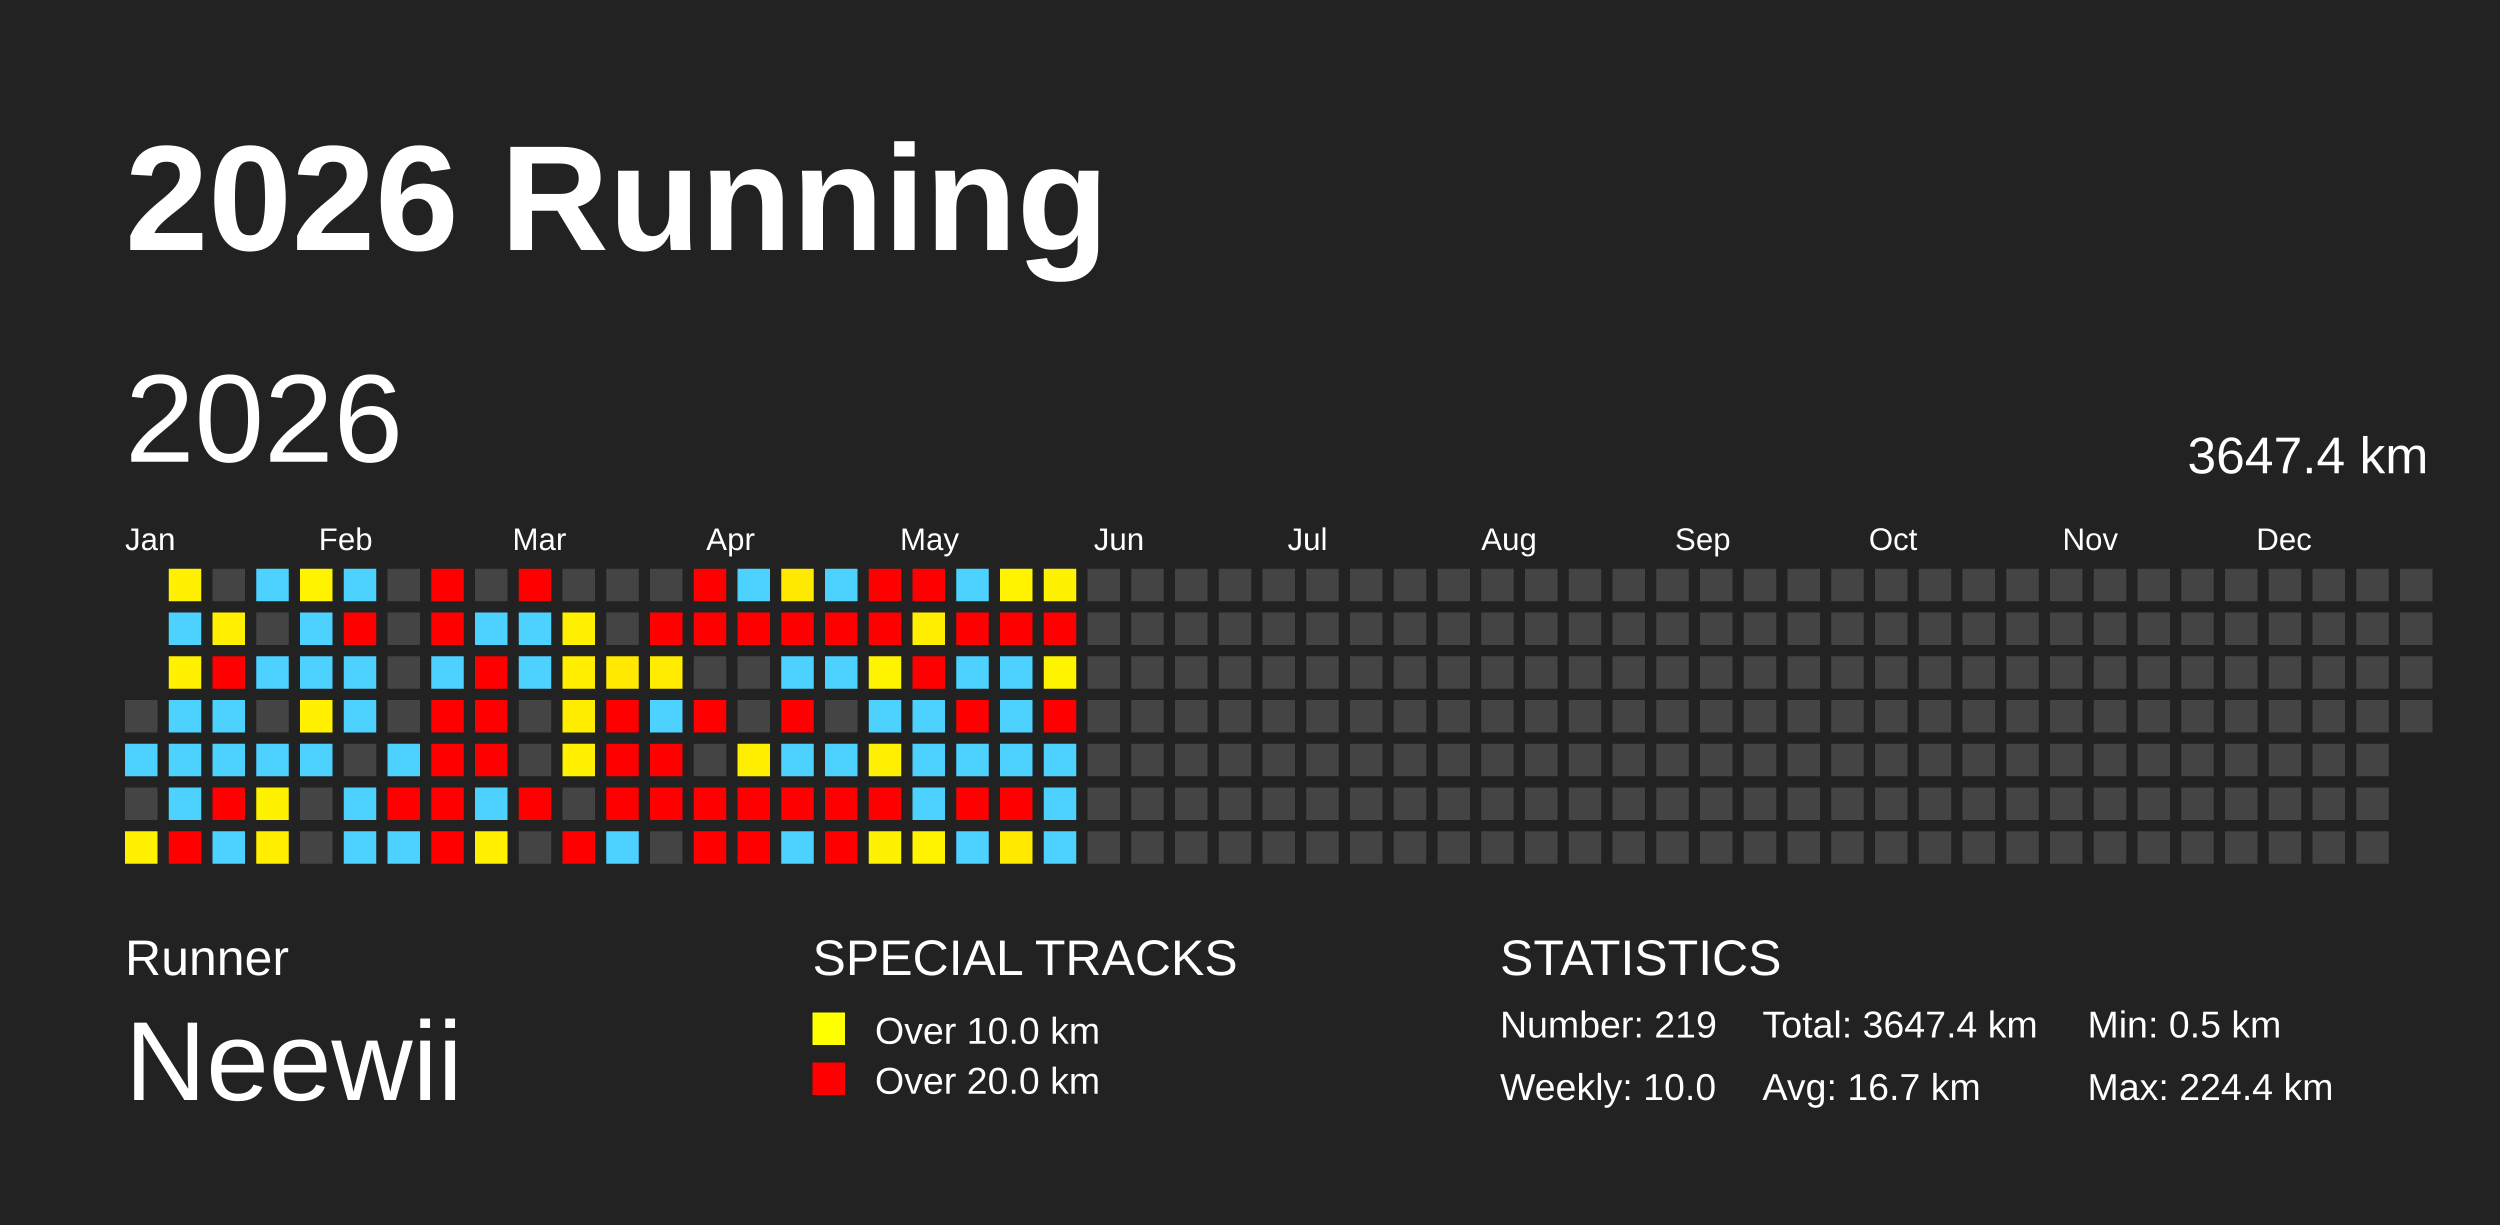
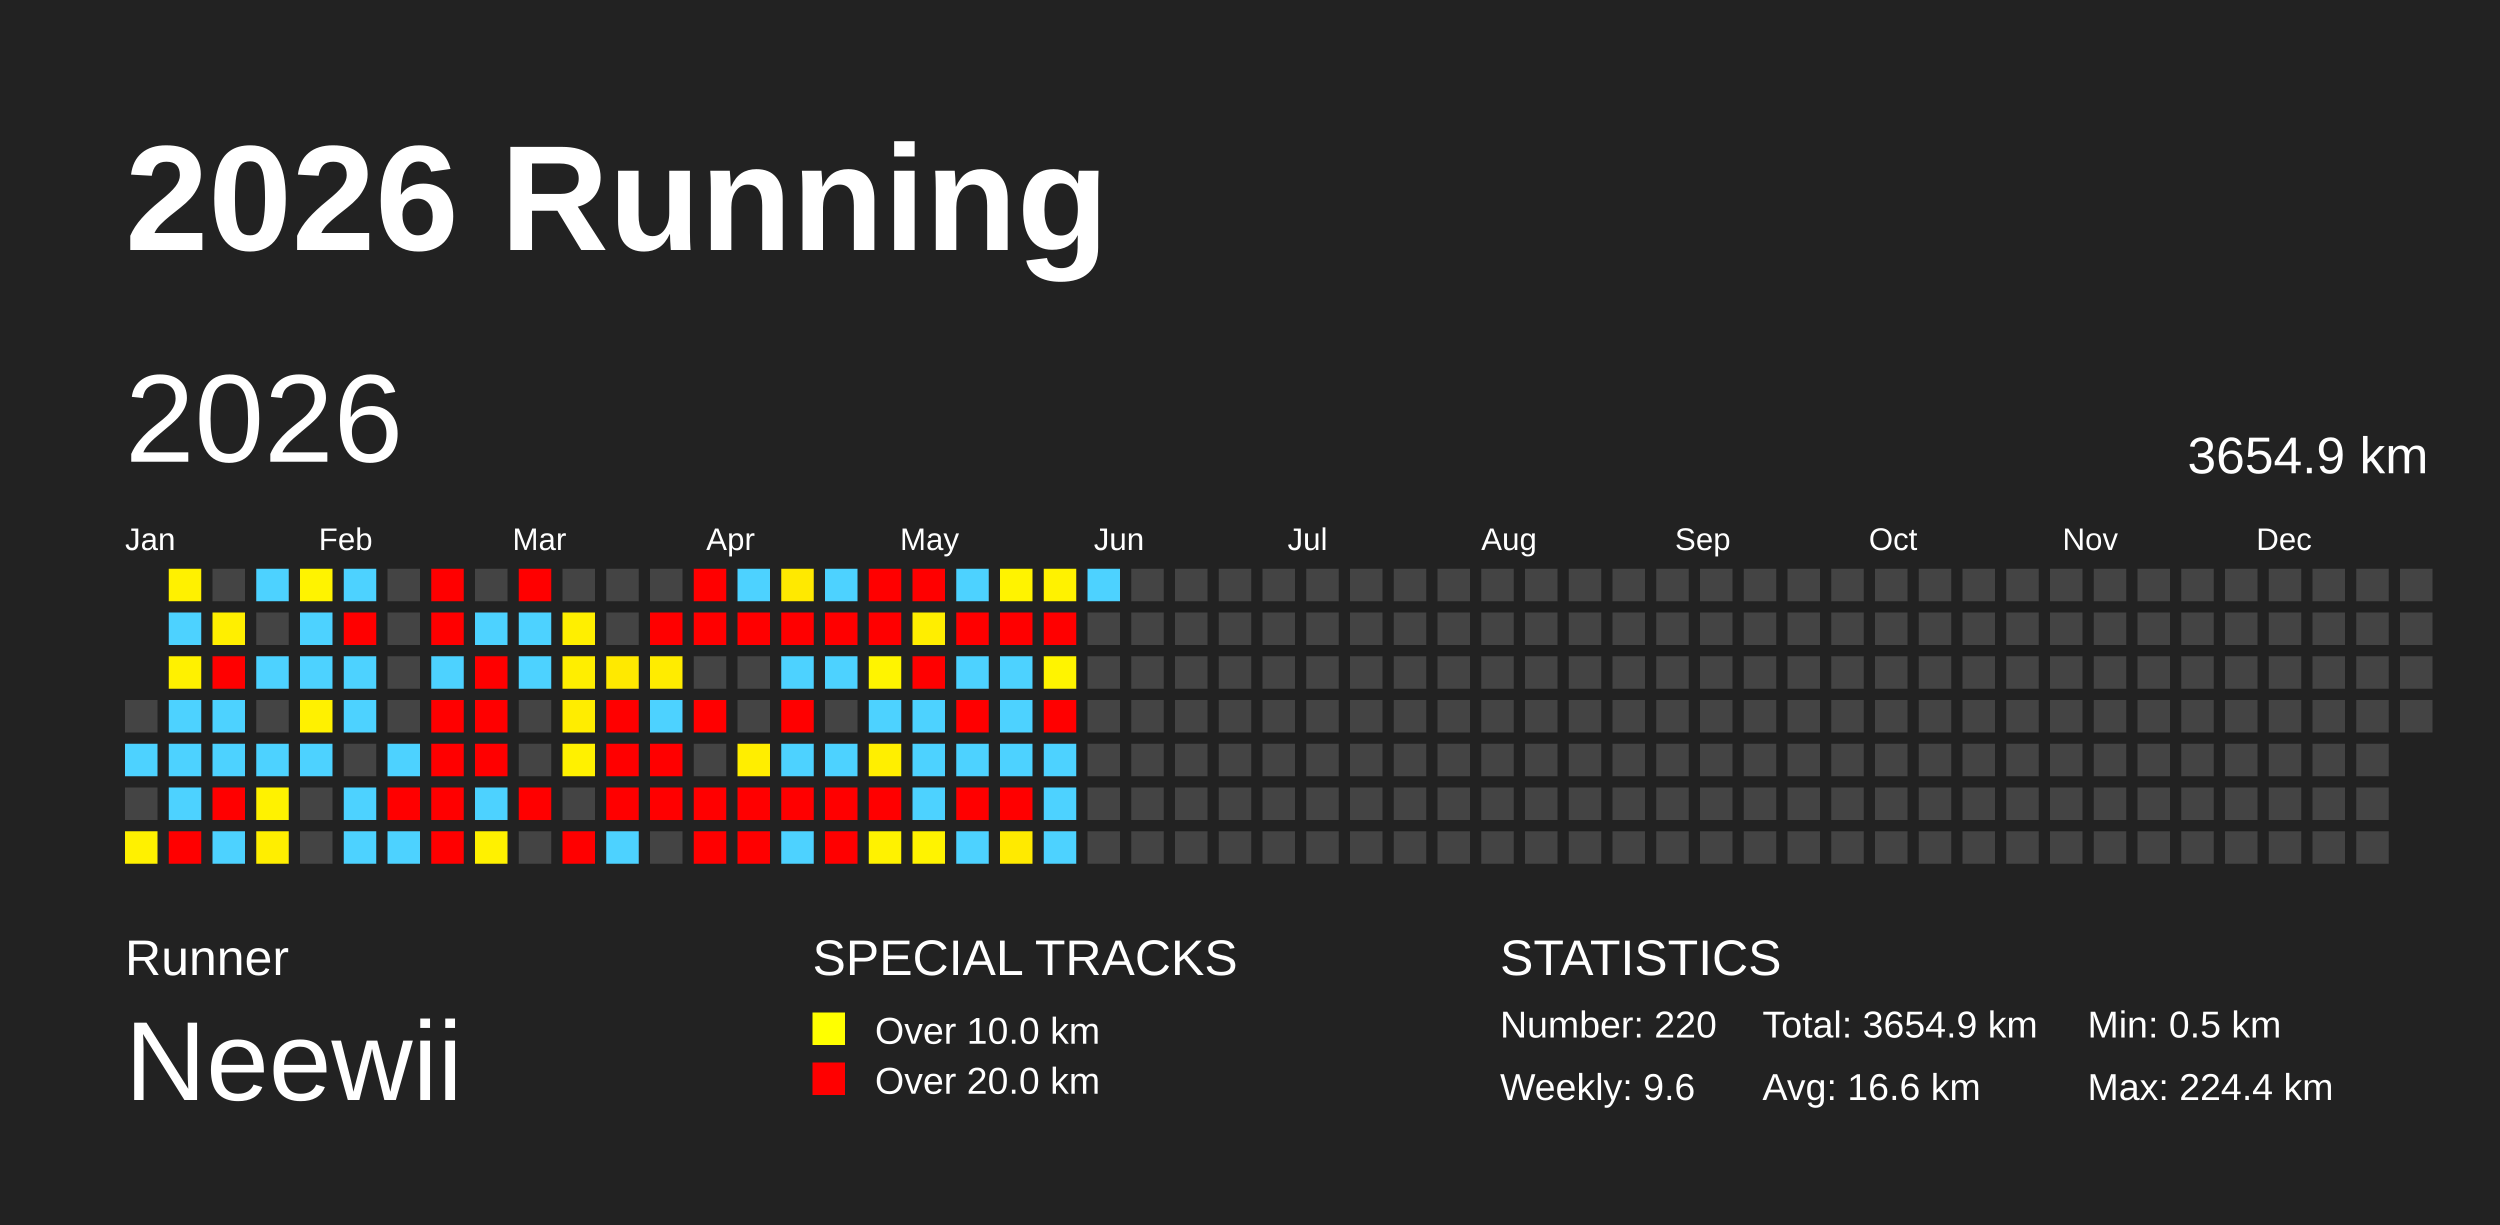
<svg xmlns="http://www.w3.org/2000/svg" baseProfile="full" height="98mm" version="1.1" viewBox="0,0,200,98" width="200mm">
  <defs />
  <rect fill="#222222" height="98" width="200" x="0" y="0" />
  <text fill="#FFFFFF" style="font-size:12px; font-family:Arial; font-weight:bold;" x="10" y="20">2026 Running</text>
  <text fill="#FFFFFF" style="font-size:4px; font-family:Arial" x="10" y="78">Runner</text>
  <text fill="#FFFFFF" style="font-size:9px; font-family:Arial" x="10" y="88">Neewii</text>
  <text fill="#FFFFFF" style="font-size:4px; font-family:Arial" x="65" y="78">SPECIAL TRACKS</text>
  <rect fill="yellow" height="2.6" width="2.6" x="65" y="81" />
  <text fill="#FFFFFF" style="font-size:3px; font-family:Arial" x="70" y="83.5">Over 10.0 km</text>
  <rect fill="red" height="2.6" width="2.6" x="65" y="85" />
  <text fill="#FFFFFF" style="font-size:3px; font-family:Arial" x="70" y="87.5">Over 20.0 km</text>
  <text fill="#FFFFFF" style="font-size:4px; font-family:Arial" x="120" y="78">STATISTICS</text>
-   <text fill="#FFFFFF" style="font-size:3px; font-family:Arial" x="120" y="83">Number: 219</text>
-   <text fill="#FFFFFF" style="font-size:3px; font-family:Arial" x="120" y="88">Weekly: 10.0</text>
-   <text fill="#FFFFFF" style="font-size:3px; font-family:Arial" x="141" y="83">Total: 3647.4 km</text>
-   <text fill="#FFFFFF" style="font-size:3px; font-family:Arial" x="141" y="88">Avg: 16.7 km</text>
+   <text fill="#FFFFFF" style="font-size:3px; font-family:Arial" x="120" y="83">Number: 220</text>
+   <text fill="#FFFFFF" style="font-size:3px; font-family:Arial" x="120" y="88">Weekly: 9.6</text>
+   <text fill="#FFFFFF" style="font-size:3px; font-family:Arial" x="141" y="83">Total: 3654.9 km</text>
+   <text fill="#FFFFFF" style="font-size:3px; font-family:Arial" x="141" y="88">Avg: 16.6 km</text>
  <text fill="#FFFFFF" style="font-size:3px; font-family:Arial" x="167" y="83">Min: 0.5 km</text>
  <text fill="#FFFFFF" style="font-size:3px; font-family:Arial" x="167" y="88">Max: 224.4 km</text>
  <text dominant-baseline="hanging" fill="#FFFFFF" style="font-size:10.0px; font-family:Arial;" x="10" y="30">2026</text>
-   <text dominant-baseline="hanging" fill="#FFFFFF" style="font-size:4.125px; font-family:Arial;" x="175" y="35">3647.4 km</text>
+   <text dominant-baseline="hanging" fill="#FFFFFF" style="font-size:4.125px; font-family:Arial;" x="175" y="35">3654.9 km</text>
  <text fill="#FFFFFF" style="font-size:2.5px; font-family:Arial" x="10.0" y="44">Jan</text>
  <text fill="#FFFFFF" style="font-size:2.5px; font-family:Arial" x="25.5" y="44">Feb</text>
  <text fill="#FFFFFF" style="font-size:2.5px; font-family:Arial" x="41.0" y="44">Mar</text>
  <text fill="#FFFFFF" style="font-size:2.5px; font-family:Arial" x="56.5" y="44">Apr</text>
  <text fill="#FFFFFF" style="font-size:2.5px; font-family:Arial" x="72.0" y="44">May</text>
  <text fill="#FFFFFF" style="font-size:2.5px; font-family:Arial" x="87.5" y="44">Jun</text>
  <text fill="#FFFFFF" style="font-size:2.5px; font-family:Arial" x="103.0" y="44">Jul</text>
  <text fill="#FFFFFF" style="font-size:2.5px; font-family:Arial" x="118.5" y="44">Aug</text>
  <text fill="#FFFFFF" style="font-size:2.5px; font-family:Arial" x="134.0" y="44">Sep</text>
  <text fill="#FFFFFF" style="font-size:2.5px; font-family:Arial" x="149.5" y="44">Oct</text>
  <text fill="#FFFFFF" style="font-size:2.5px; font-family:Arial" x="165.0" y="44">Nov</text>
  <text fill="#FFFFFF" style="font-size:2.5px; font-family:Arial" x="180.5" y="44">Dec</text>
  <rect fill="#444444" height="2.6" width="2.6" x="10.0" y="56.0" />
  <rect fill="#4dd2ff" height="2.6" width="2.6" x="10.0" y="59.5" />
  <rect fill="#444444" height="2.6" width="2.6" x="10.0" y="63.0" />
  <rect fill="#fff100" height="2.6" width="2.6" x="10.0" y="66.5" />
  <rect fill="#fff100" height="2.6" width="2.6" x="13.5" y="45.5" />
  <rect fill="#4dd2ff" height="2.6" width="2.6" x="13.5" y="49.0" />
  <rect fill="#fff100" height="2.6" width="2.6" x="13.5" y="52.5" />
  <rect fill="#4dd2ff" height="2.6" width="2.6" x="13.5" y="56.0" />
  <rect fill="#4dd2ff" height="2.6" width="2.6" x="13.5" y="59.5" />
  <rect fill="#4dd2ff" height="2.6" width="2.6" x="13.5" y="63.0" />
  <rect fill="red" height="2.6" width="2.6" x="13.5" y="66.5" />
  <rect fill="#444444" height="2.6" width="2.6" x="17.0" y="45.5" />
  <rect fill="#ffef00" height="2.6" width="2.6" x="17.0" y="49.0" />
  <rect fill="red" height="2.6" width="2.6" x="17.0" y="52.5" />
  <rect fill="#4dd2ff" height="2.6" width="2.6" x="17.0" y="56.0" />
  <rect fill="#4dd2ff" height="2.6" width="2.6" x="17.0" y="59.5" />
  <rect fill="red" height="2.6" width="2.6" x="17.0" y="63.0" />
  <rect fill="#4dd2ff" height="2.6" width="2.6" x="17.0" y="66.5" />
  <rect fill="#4dd2ff" height="2.6" width="2.6" x="20.5" y="45.5" />
  <rect fill="#444444" height="2.6" width="2.6" x="20.5" y="49.0" />
  <rect fill="#4dd2ff" height="2.6" width="2.6" x="20.5" y="52.5" />
  <rect fill="#444444" height="2.6" width="2.6" x="20.5" y="56.0" />
  <rect fill="#4dd2ff" height="2.6" width="2.6" x="20.5" y="59.5" />
  <rect fill="#fff200" height="2.6" width="2.6" x="20.5" y="63.0" />
  <rect fill="#ffee00" height="2.6" width="2.6" x="20.5" y="66.5" />
  <rect fill="#fff300" height="2.6" width="2.6" x="24.0" y="45.5" />
  <rect fill="#4dd2ff" height="2.6" width="2.6" x="24.0" y="49.0" />
  <rect fill="#4dd2ff" height="2.6" width="2.6" x="24.0" y="52.5" />
  <rect fill="#fff100" height="2.6" width="2.6" x="24.0" y="56.0" />
  <rect fill="#4dd2ff" height="2.6" width="2.6" x="24.0" y="59.5" />
  <rect fill="#444444" height="2.6" width="2.6" x="24.0" y="63.0" />
  <rect fill="#444444" height="2.6" width="2.6" x="24.0" y="66.5" />
  <rect fill="#4dd2ff" height="2.6" width="2.6" x="27.5" y="45.5" />
  <rect fill="red" height="2.6" width="2.6" x="27.5" y="49.0" />
  <rect fill="#4dd2ff" height="2.6" width="2.6" x="27.5" y="52.5" />
  <rect fill="#4dd2ff" height="2.6" width="2.6" x="27.5" y="56.0" />
  <rect fill="#444444" height="2.6" width="2.6" x="27.5" y="59.5" />
  <rect fill="#4dd2ff" height="2.6" width="2.6" x="27.5" y="63.0" />
  <rect fill="#4dd2ff" height="2.6" width="2.6" x="27.5" y="66.5" />
  <rect fill="#444444" height="2.6" width="2.6" x="31.0" y="45.5" />
  <rect fill="#444444" height="2.6" width="2.6" x="31.0" y="49.0" />
  <rect fill="#444444" height="2.6" width="2.6" x="31.0" y="52.5" />
  <rect fill="#444444" height="2.6" width="2.6" x="31.0" y="56.0" />
  <rect fill="#4dd2ff" height="2.6" width="2.6" x="31.0" y="59.5" />
  <rect fill="red" height="2.6" width="2.6" x="31.0" y="63.0" />
  <rect fill="#4dd2ff" height="2.6" width="2.6" x="31.0" y="66.5" />
  <rect fill="red" height="2.6" width="2.6" x="34.5" y="45.5" />
  <rect fill="red" height="2.6" width="2.6" x="34.5" y="49.0" />
  <rect fill="#4dd2ff" height="2.6" width="2.6" x="34.5" y="52.5" />
  <rect fill="red" height="2.6" width="2.6" x="34.5" y="56.0" />
  <rect fill="red" height="2.6" width="2.6" x="34.5" y="59.5" />
  <rect fill="red" height="2.6" width="2.6" x="34.5" y="63.0" />
  <rect fill="red" height="2.6" width="2.6" x="34.5" y="66.5" />
  <rect fill="#444444" height="2.6" width="2.6" x="38.0" y="45.5" />
  <rect fill="#4dd2ff" height="2.6" width="2.6" x="38.0" y="49.0" />
  <rect fill="red" height="2.6" width="2.6" x="38.0" y="52.5" />
  <rect fill="red" height="2.6" width="2.6" x="38.0" y="56.0" />
  <rect fill="red" height="2.6" width="2.6" x="38.0" y="59.5" />
  <rect fill="#4dd2ff" height="2.6" width="2.6" x="38.0" y="63.0" />
  <rect fill="#fff100" height="2.6" width="2.6" x="38.0" y="66.5" />
  <rect fill="red" height="2.6" width="2.6" x="41.5" y="45.5" />
  <rect fill="#4dd2ff" height="2.6" width="2.6" x="41.5" y="49.0" />
  <rect fill="#4dd2ff" height="2.6" width="2.6" x="41.5" y="52.5" />
  <rect fill="#444444" height="2.6" width="2.6" x="41.5" y="56.0" />
  <rect fill="#444444" height="2.6" width="2.6" x="41.5" y="59.5" />
  <rect fill="red" height="2.6" width="2.6" x="41.5" y="63.0" />
  <rect fill="#444444" height="2.6" width="2.6" x="41.5" y="66.5" />
  <rect fill="#444444" height="2.6" width="2.6" x="45.0" y="45.5" />
  <rect fill="#ffef00" height="2.6" width="2.6" x="45.0" y="49.0" />
  <rect fill="#ffee00" height="2.6" width="2.6" x="45.0" y="52.5" />
  <rect fill="#ffed00" height="2.6" width="2.6" x="45.0" y="56.0" />
  <rect fill="#fff100" height="2.6" width="2.6" x="45.0" y="59.5" />
  <rect fill="#444444" height="2.6" width="2.6" x="45.0" y="63.0" />
  <rect fill="red" height="2.6" width="2.6" x="45.0" y="66.5" />
  <rect fill="#444444" height="2.6" width="2.6" x="48.5" y="45.5" />
  <rect fill="#444444" height="2.6" width="2.6" x="48.5" y="49.0" />
  <rect fill="#ffe900" height="2.6" width="2.6" x="48.5" y="52.5" />
  <rect fill="red" height="2.6" width="2.6" x="48.5" y="56.0" />
  <rect fill="red" height="2.6" width="2.6" x="48.5" y="59.5" />
  <rect fill="red" height="2.6" width="2.6" x="48.5" y="63.0" />
  <rect fill="#4dd2ff" height="2.6" width="2.6" x="48.5" y="66.5" />
  <rect fill="#444444" height="2.6" width="2.6" x="52.0" y="45.5" />
  <rect fill="red" height="2.6" width="2.6" x="52.0" y="49.0" />
  <rect fill="#ffec00" height="2.6" width="2.6" x="52.0" y="52.5" />
  <rect fill="#4dd2ff" height="2.6" width="2.6" x="52.0" y="56.0" />
  <rect fill="red" height="2.6" width="2.6" x="52.0" y="59.5" />
  <rect fill="red" height="2.6" width="2.6" x="52.0" y="63.0" />
  <rect fill="#444444" height="2.6" width="2.6" x="52.0" y="66.5" />
  <rect fill="red" height="2.6" width="2.6" x="55.5" y="45.5" />
  <rect fill="red" height="2.6" width="2.6" x="55.5" y="49.0" />
  <rect fill="#444444" height="2.6" width="2.6" x="55.5" y="52.5" />
  <rect fill="red" height="2.6" width="2.6" x="55.5" y="56.0" />
  <rect fill="#444444" height="2.6" width="2.6" x="55.5" y="59.5" />
  <rect fill="red" height="2.6" width="2.6" x="55.5" y="63.0" />
  <rect fill="red" height="2.6" width="2.6" x="55.5" y="66.5" />
  <rect fill="#4dd2ff" height="2.6" width="2.6" x="59.0" y="45.5" />
  <rect fill="red" height="2.6" width="2.6" x="59.0" y="49.0" />
  <rect fill="#444444" height="2.6" width="2.6" x="59.0" y="52.5" />
  <rect fill="#444444" height="2.6" width="2.6" x="59.0" y="56.0" />
  <rect fill="#ffee00" height="2.6" width="2.6" x="59.0" y="59.5" />
  <rect fill="red" height="2.6" width="2.6" x="59.0" y="63.0" />
  <rect fill="red" height="2.6" width="2.6" x="59.0" y="66.5" />
  <rect fill="#ffe900" height="2.6" width="2.6" x="62.5" y="45.5" />
  <rect fill="red" height="2.6" width="2.6" x="62.5" y="49.0" />
  <rect fill="#4dd2ff" height="2.6" width="2.6" x="62.5" y="52.5" />
  <rect fill="red" height="2.6" width="2.6" x="62.5" y="56.0" />
  <rect fill="#4dd2ff" height="2.6" width="2.6" x="62.5" y="59.5" />
  <rect fill="red" height="2.6" width="2.6" x="62.5" y="63.0" />
  <rect fill="#4dd2ff" height="2.6" width="2.6" x="62.5" y="66.5" />
  <rect fill="#4dd2ff" height="2.6" width="2.6" x="66.0" y="45.5" />
  <rect fill="red" height="2.6" width="2.6" x="66.0" y="49.0" />
  <rect fill="#4dd2ff" height="2.6" width="2.6" x="66.0" y="52.5" />
  <rect fill="#444444" height="2.6" width="2.6" x="66.0" y="56.0" />
  <rect fill="#4dd2ff" height="2.6" width="2.6" x="66.0" y="59.5" />
  <rect fill="red" height="2.6" width="2.6" x="66.0" y="63.0" />
  <rect fill="red" height="2.6" width="2.6" x="66.0" y="66.5" />
  <rect fill="red" height="2.6" width="2.6" x="69.5" y="45.5" />
  <rect fill="red" height="2.6" width="2.6" x="69.5" y="49.0" />
  <rect fill="#fff400" height="2.6" width="2.6" x="69.5" y="52.5" />
  <rect fill="#4dd2ff" height="2.6" width="2.6" x="69.5" y="56.0" />
  <rect fill="#ffef00" height="2.6" width="2.6" x="69.5" y="59.5" />
  <rect fill="red" height="2.6" width="2.6" x="69.5" y="63.0" />
  <rect fill="#fff200" height="2.6" width="2.6" x="69.5" y="66.5" />
  <rect fill="red" height="2.6" width="2.6" x="73.0" y="45.5" />
  <rect fill="#ffee00" height="2.6" width="2.6" x="73.0" y="49.0" />
  <rect fill="red" height="2.6" width="2.6" x="73.0" y="52.5" />
  <rect fill="#4dd2ff" height="2.6" width="2.6" x="73.0" y="56.0" />
  <rect fill="#4dd2ff" height="2.6" width="2.6" x="73.0" y="59.5" />
  <rect fill="#4dd2ff" height="2.6" width="2.6" x="73.0" y="63.0" />
  <rect fill="#fff300" height="2.6" width="2.6" x="73.0" y="66.5" />
  <rect fill="#4dd2ff" height="2.6" width="2.6" x="76.5" y="45.5" />
  <rect fill="red" height="2.6" width="2.6" x="76.5" y="49.0" />
  <rect fill="#4dd2ff" height="2.6" width="2.6" x="76.5" y="52.5" />
  <rect fill="red" height="2.6" width="2.6" x="76.5" y="56.0" />
  <rect fill="#4dd2ff" height="2.6" width="2.6" x="76.5" y="59.5" />
  <rect fill="red" height="2.6" width="2.6" x="76.5" y="63.0" />
  <rect fill="#4dd2ff" height="2.6" width="2.6" x="76.5" y="66.5" />
  <rect fill="#fff300" height="2.6" width="2.6" x="80.0" y="45.5" />
  <rect fill="red" height="2.6" width="2.6" x="80.0" y="49.0" />
  <rect fill="#4dd2ff" height="2.6" width="2.6" x="80.0" y="52.5" />
  <rect fill="#4dd2ff" height="2.6" width="2.6" x="80.0" y="56.0" />
  <rect fill="#4dd2ff" height="2.6" width="2.6" x="80.0" y="59.5" />
  <rect fill="red" height="2.6" width="2.6" x="80.0" y="63.0" />
  <rect fill="#ffea00" height="2.6" width="2.6" x="80.0" y="66.5" />
  <rect fill="#fff200" height="2.6" width="2.6" x="83.5" y="45.5" />
  <rect fill="red" height="2.6" width="2.6" x="83.5" y="49.0" />
  <rect fill="#fff400" height="2.6" width="2.6" x="83.5" y="52.5" />
  <rect fill="red" height="2.6" width="2.6" x="83.5" y="56.0" />
  <rect fill="#4dd2ff" height="2.6" width="2.6" x="83.5" y="59.5" />
  <rect fill="#4dd2ff" height="2.6" width="2.6" x="83.5" y="63.0" />
  <rect fill="#4dd2ff" height="2.6" width="2.6" x="83.5" y="66.5" />
-   <rect fill="#444444" height="2.6" width="2.6" x="87.0" y="45.5" />
+   <rect fill="#4dd2ff" height="2.6" width="2.6" x="87.0" y="45.5" />
  <rect fill="#444444" height="2.6" width="2.6" x="87.0" y="49.0" />
  <rect fill="#444444" height="2.6" width="2.6" x="87.0" y="52.5" />
  <rect fill="#444444" height="2.6" width="2.6" x="87.0" y="56.0" />
  <rect fill="#444444" height="2.6" width="2.6" x="87.0" y="59.5" />
  <rect fill="#444444" height="2.6" width="2.6" x="87.0" y="63.0" />
  <rect fill="#444444" height="2.6" width="2.6" x="87.0" y="66.5" />
  <rect fill="#444444" height="2.6" width="2.6" x="90.5" y="45.5" />
  <rect fill="#444444" height="2.6" width="2.6" x="90.5" y="49.0" />
  <rect fill="#444444" height="2.6" width="2.6" x="90.5" y="52.5" />
  <rect fill="#444444" height="2.6" width="2.6" x="90.5" y="56.0" />
  <rect fill="#444444" height="2.6" width="2.6" x="90.5" y="59.5" />
  <rect fill="#444444" height="2.6" width="2.6" x="90.5" y="63.0" />
  <rect fill="#444444" height="2.6" width="2.6" x="90.5" y="66.5" />
  <rect fill="#444444" height="2.6" width="2.6" x="94.0" y="45.5" />
  <rect fill="#444444" height="2.6" width="2.6" x="94.0" y="49.0" />
  <rect fill="#444444" height="2.6" width="2.6" x="94.0" y="52.5" />
  <rect fill="#444444" height="2.6" width="2.6" x="94.0" y="56.0" />
  <rect fill="#444444" height="2.6" width="2.6" x="94.0" y="59.5" />
  <rect fill="#444444" height="2.6" width="2.6" x="94.0" y="63.0" />
  <rect fill="#444444" height="2.6" width="2.6" x="94.0" y="66.5" />
  <rect fill="#444444" height="2.6" width="2.6" x="97.5" y="45.5" />
  <rect fill="#444444" height="2.6" width="2.6" x="97.5" y="49.0" />
  <rect fill="#444444" height="2.6" width="2.6" x="97.5" y="52.5" />
  <rect fill="#444444" height="2.6" width="2.6" x="97.5" y="56.0" />
  <rect fill="#444444" height="2.6" width="2.6" x="97.5" y="59.5" />
  <rect fill="#444444" height="2.6" width="2.6" x="97.5" y="63.0" />
  <rect fill="#444444" height="2.6" width="2.6" x="97.5" y="66.5" />
  <rect fill="#444444" height="2.6" width="2.6" x="101.0" y="45.5" />
  <rect fill="#444444" height="2.6" width="2.6" x="101.0" y="49.0" />
  <rect fill="#444444" height="2.6" width="2.6" x="101.0" y="52.5" />
  <rect fill="#444444" height="2.6" width="2.6" x="101.0" y="56.0" />
  <rect fill="#444444" height="2.6" width="2.6" x="101.0" y="59.5" />
  <rect fill="#444444" height="2.6" width="2.6" x="101.0" y="63.0" />
  <rect fill="#444444" height="2.6" width="2.6" x="101.0" y="66.5" />
  <rect fill="#444444" height="2.6" width="2.6" x="104.5" y="45.5" />
  <rect fill="#444444" height="2.6" width="2.6" x="104.5" y="49.0" />
  <rect fill="#444444" height="2.6" width="2.6" x="104.5" y="52.5" />
  <rect fill="#444444" height="2.6" width="2.6" x="104.5" y="56.0" />
  <rect fill="#444444" height="2.6" width="2.6" x="104.5" y="59.5" />
  <rect fill="#444444" height="2.6" width="2.6" x="104.5" y="63.0" />
  <rect fill="#444444" height="2.6" width="2.6" x="104.5" y="66.5" />
  <rect fill="#444444" height="2.6" width="2.6" x="108.0" y="45.5" />
  <rect fill="#444444" height="2.6" width="2.6" x="108.0" y="49.0" />
  <rect fill="#444444" height="2.6" width="2.6" x="108.0" y="52.5" />
  <rect fill="#444444" height="2.6" width="2.6" x="108.0" y="56.0" />
  <rect fill="#444444" height="2.6" width="2.6" x="108.0" y="59.5" />
  <rect fill="#444444" height="2.6" width="2.6" x="108.0" y="63.0" />
  <rect fill="#444444" height="2.6" width="2.6" x="108.0" y="66.5" />
  <rect fill="#444444" height="2.6" width="2.6" x="111.5" y="45.5" />
  <rect fill="#444444" height="2.6" width="2.6" x="111.5" y="49.0" />
  <rect fill="#444444" height="2.6" width="2.6" x="111.5" y="52.5" />
  <rect fill="#444444" height="2.6" width="2.6" x="111.5" y="56.0" />
  <rect fill="#444444" height="2.6" width="2.6" x="111.5" y="59.5" />
  <rect fill="#444444" height="2.6" width="2.6" x="111.5" y="63.0" />
  <rect fill="#444444" height="2.6" width="2.6" x="111.5" y="66.5" />
  <rect fill="#444444" height="2.6" width="2.6" x="115.0" y="45.5" />
  <rect fill="#444444" height="2.6" width="2.6" x="115.0" y="49.0" />
  <rect fill="#444444" height="2.6" width="2.6" x="115.0" y="52.5" />
  <rect fill="#444444" height="2.6" width="2.6" x="115.0" y="56.0" />
  <rect fill="#444444" height="2.6" width="2.6" x="115.0" y="59.5" />
  <rect fill="#444444" height="2.6" width="2.6" x="115.0" y="63.0" />
  <rect fill="#444444" height="2.6" width="2.6" x="115.0" y="66.5" />
  <rect fill="#444444" height="2.6" width="2.6" x="118.5" y="45.5" />
  <rect fill="#444444" height="2.6" width="2.6" x="118.5" y="49.0" />
  <rect fill="#444444" height="2.6" width="2.6" x="118.5" y="52.5" />
  <rect fill="#444444" height="2.6" width="2.6" x="118.5" y="56.0" />
  <rect fill="#444444" height="2.6" width="2.6" x="118.5" y="59.5" />
  <rect fill="#444444" height="2.6" width="2.6" x="118.5" y="63.0" />
  <rect fill="#444444" height="2.6" width="2.6" x="118.5" y="66.5" />
  <rect fill="#444444" height="2.6" width="2.6" x="122.0" y="45.5" />
  <rect fill="#444444" height="2.6" width="2.6" x="122.0" y="49.0" />
  <rect fill="#444444" height="2.6" width="2.6" x="122.0" y="52.5" />
  <rect fill="#444444" height="2.6" width="2.6" x="122.0" y="56.0" />
  <rect fill="#444444" height="2.6" width="2.6" x="122.0" y="59.5" />
  <rect fill="#444444" height="2.6" width="2.6" x="122.0" y="63.0" />
  <rect fill="#444444" height="2.6" width="2.6" x="122.0" y="66.5" />
  <rect fill="#444444" height="2.6" width="2.6" x="125.5" y="45.5" />
  <rect fill="#444444" height="2.6" width="2.6" x="125.5" y="49.0" />
  <rect fill="#444444" height="2.6" width="2.6" x="125.5" y="52.5" />
  <rect fill="#444444" height="2.6" width="2.6" x="125.5" y="56.0" />
  <rect fill="#444444" height="2.6" width="2.6" x="125.5" y="59.5" />
  <rect fill="#444444" height="2.6" width="2.6" x="125.5" y="63.0" />
  <rect fill="#444444" height="2.6" width="2.6" x="125.5" y="66.5" />
  <rect fill="#444444" height="2.6" width="2.6" x="129.0" y="45.5" />
  <rect fill="#444444" height="2.6" width="2.6" x="129.0" y="49.0" />
  <rect fill="#444444" height="2.6" width="2.6" x="129.0" y="52.5" />
  <rect fill="#444444" height="2.6" width="2.6" x="129.0" y="56.0" />
  <rect fill="#444444" height="2.6" width="2.6" x="129.0" y="59.5" />
  <rect fill="#444444" height="2.6" width="2.6" x="129.0" y="63.0" />
  <rect fill="#444444" height="2.6" width="2.6" x="129.0" y="66.5" />
  <rect fill="#444444" height="2.6" width="2.6" x="132.5" y="45.5" />
  <rect fill="#444444" height="2.6" width="2.6" x="132.5" y="49.0" />
  <rect fill="#444444" height="2.6" width="2.6" x="132.5" y="52.5" />
  <rect fill="#444444" height="2.6" width="2.6" x="132.5" y="56.0" />
  <rect fill="#444444" height="2.6" width="2.6" x="132.5" y="59.5" />
  <rect fill="#444444" height="2.6" width="2.6" x="132.5" y="63.0" />
  <rect fill="#444444" height="2.6" width="2.6" x="132.5" y="66.5" />
  <rect fill="#444444" height="2.6" width="2.6" x="136.0" y="45.5" />
  <rect fill="#444444" height="2.6" width="2.6" x="136.0" y="49.0" />
  <rect fill="#444444" height="2.6" width="2.6" x="136.0" y="52.5" />
  <rect fill="#444444" height="2.6" width="2.6" x="136.0" y="56.0" />
  <rect fill="#444444" height="2.6" width="2.6" x="136.0" y="59.5" />
  <rect fill="#444444" height="2.6" width="2.6" x="136.0" y="63.0" />
  <rect fill="#444444" height="2.6" width="2.6" x="136.0" y="66.5" />
  <rect fill="#444444" height="2.6" width="2.6" x="139.5" y="45.5" />
  <rect fill="#444444" height="2.6" width="2.6" x="139.5" y="49.0" />
  <rect fill="#444444" height="2.6" width="2.6" x="139.5" y="52.5" />
  <rect fill="#444444" height="2.6" width="2.6" x="139.5" y="56.0" />
  <rect fill="#444444" height="2.6" width="2.6" x="139.5" y="59.5" />
  <rect fill="#444444" height="2.6" width="2.6" x="139.5" y="63.0" />
  <rect fill="#444444" height="2.6" width="2.6" x="139.5" y="66.5" />
  <rect fill="#444444" height="2.6" width="2.6" x="143.0" y="45.5" />
  <rect fill="#444444" height="2.6" width="2.6" x="143.0" y="49.0" />
  <rect fill="#444444" height="2.6" width="2.6" x="143.0" y="52.5" />
  <rect fill="#444444" height="2.6" width="2.6" x="143.0" y="56.0" />
  <rect fill="#444444" height="2.6" width="2.6" x="143.0" y="59.5" />
  <rect fill="#444444" height="2.6" width="2.6" x="143.0" y="63.0" />
  <rect fill="#444444" height="2.6" width="2.6" x="143.0" y="66.5" />
  <rect fill="#444444" height="2.6" width="2.6" x="146.5" y="45.5" />
  <rect fill="#444444" height="2.6" width="2.6" x="146.5" y="49.0" />
  <rect fill="#444444" height="2.6" width="2.6" x="146.5" y="52.5" />
  <rect fill="#444444" height="2.6" width="2.6" x="146.5" y="56.0" />
  <rect fill="#444444" height="2.6" width="2.6" x="146.5" y="59.5" />
  <rect fill="#444444" height="2.6" width="2.6" x="146.5" y="63.0" />
  <rect fill="#444444" height="2.6" width="2.6" x="146.5" y="66.5" />
  <rect fill="#444444" height="2.6" width="2.6" x="150.0" y="45.5" />
  <rect fill="#444444" height="2.6" width="2.6" x="150.0" y="49.0" />
  <rect fill="#444444" height="2.6" width="2.6" x="150.0" y="52.5" />
  <rect fill="#444444" height="2.6" width="2.6" x="150.0" y="56.0" />
  <rect fill="#444444" height="2.6" width="2.6" x="150.0" y="59.5" />
  <rect fill="#444444" height="2.6" width="2.6" x="150.0" y="63.0" />
  <rect fill="#444444" height="2.6" width="2.6" x="150.0" y="66.5" />
  <rect fill="#444444" height="2.6" width="2.6" x="153.5" y="45.5" />
  <rect fill="#444444" height="2.6" width="2.6" x="153.5" y="49.0" />
  <rect fill="#444444" height="2.6" width="2.6" x="153.5" y="52.5" />
  <rect fill="#444444" height="2.6" width="2.6" x="153.5" y="56.0" />
  <rect fill="#444444" height="2.6" width="2.6" x="153.5" y="59.5" />
  <rect fill="#444444" height="2.6" width="2.6" x="153.5" y="63.0" />
  <rect fill="#444444" height="2.6" width="2.6" x="153.5" y="66.5" />
  <rect fill="#444444" height="2.6" width="2.6" x="157.0" y="45.5" />
  <rect fill="#444444" height="2.6" width="2.6" x="157.0" y="49.0" />
  <rect fill="#444444" height="2.6" width="2.6" x="157.0" y="52.5" />
  <rect fill="#444444" height="2.6" width="2.6" x="157.0" y="56.0" />
  <rect fill="#444444" height="2.6" width="2.6" x="157.0" y="59.5" />
  <rect fill="#444444" height="2.6" width="2.6" x="157.0" y="63.0" />
  <rect fill="#444444" height="2.6" width="2.6" x="157.0" y="66.5" />
  <rect fill="#444444" height="2.6" width="2.6" x="160.5" y="45.5" />
  <rect fill="#444444" height="2.6" width="2.6" x="160.5" y="49.0" />
  <rect fill="#444444" height="2.6" width="2.6" x="160.5" y="52.5" />
  <rect fill="#444444" height="2.6" width="2.6" x="160.5" y="56.0" />
  <rect fill="#444444" height="2.6" width="2.6" x="160.5" y="59.5" />
  <rect fill="#444444" height="2.6" width="2.6" x="160.5" y="63.0" />
  <rect fill="#444444" height="2.6" width="2.6" x="160.5" y="66.5" />
  <rect fill="#444444" height="2.6" width="2.6" x="164.0" y="45.5" />
  <rect fill="#444444" height="2.6" width="2.6" x="164.0" y="49.0" />
  <rect fill="#444444" height="2.6" width="2.6" x="164.0" y="52.5" />
  <rect fill="#444444" height="2.6" width="2.6" x="164.0" y="56.0" />
  <rect fill="#444444" height="2.6" width="2.6" x="164.0" y="59.5" />
  <rect fill="#444444" height="2.6" width="2.6" x="164.0" y="63.0" />
  <rect fill="#444444" height="2.6" width="2.6" x="164.0" y="66.5" />
  <rect fill="#444444" height="2.6" width="2.6" x="167.5" y="45.5" />
  <rect fill="#444444" height="2.6" width="2.6" x="167.5" y="49.0" />
  <rect fill="#444444" height="2.6" width="2.6" x="167.5" y="52.5" />
  <rect fill="#444444" height="2.6" width="2.6" x="167.5" y="56.0" />
  <rect fill="#444444" height="2.6" width="2.6" x="167.5" y="59.5" />
  <rect fill="#444444" height="2.6" width="2.6" x="167.5" y="63.0" />
  <rect fill="#444444" height="2.6" width="2.6" x="167.5" y="66.5" />
  <rect fill="#444444" height="2.6" width="2.6" x="171.0" y="45.5" />
  <rect fill="#444444" height="2.6" width="2.6" x="171.0" y="49.0" />
  <rect fill="#444444" height="2.6" width="2.6" x="171.0" y="52.5" />
  <rect fill="#444444" height="2.6" width="2.6" x="171.0" y="56.0" />
  <rect fill="#444444" height="2.6" width="2.6" x="171.0" y="59.5" />
  <rect fill="#444444" height="2.6" width="2.6" x="171.0" y="63.0" />
  <rect fill="#444444" height="2.6" width="2.6" x="171.0" y="66.5" />
  <rect fill="#444444" height="2.6" width="2.6" x="174.5" y="45.5" />
  <rect fill="#444444" height="2.6" width="2.6" x="174.5" y="49.0" />
  <rect fill="#444444" height="2.6" width="2.6" x="174.5" y="52.5" />
  <rect fill="#444444" height="2.6" width="2.6" x="174.5" y="56.0" />
  <rect fill="#444444" height="2.6" width="2.6" x="174.5" y="59.5" />
  <rect fill="#444444" height="2.6" width="2.6" x="174.5" y="63.0" />
  <rect fill="#444444" height="2.6" width="2.6" x="174.5" y="66.5" />
  <rect fill="#444444" height="2.6" width="2.6" x="178.0" y="45.5" />
  <rect fill="#444444" height="2.6" width="2.6" x="178.0" y="49.0" />
  <rect fill="#444444" height="2.6" width="2.6" x="178.0" y="52.5" />
  <rect fill="#444444" height="2.6" width="2.6" x="178.0" y="56.0" />
  <rect fill="#444444" height="2.6" width="2.6" x="178.0" y="59.5" />
  <rect fill="#444444" height="2.6" width="2.6" x="178.0" y="63.0" />
  <rect fill="#444444" height="2.6" width="2.6" x="178.0" y="66.5" />
  <rect fill="#444444" height="2.6" width="2.6" x="181.5" y="45.5" />
  <rect fill="#444444" height="2.6" width="2.6" x="181.5" y="49.0" />
  <rect fill="#444444" height="2.6" width="2.6" x="181.5" y="52.5" />
  <rect fill="#444444" height="2.6" width="2.6" x="181.5" y="56.0" />
  <rect fill="#444444" height="2.6" width="2.6" x="181.5" y="59.5" />
  <rect fill="#444444" height="2.6" width="2.6" x="181.5" y="63.0" />
  <rect fill="#444444" height="2.6" width="2.6" x="181.5" y="66.5" />
  <rect fill="#444444" height="2.6" width="2.6" x="185.0" y="45.5" />
  <rect fill="#444444" height="2.6" width="2.6" x="185.0" y="49.0" />
  <rect fill="#444444" height="2.6" width="2.6" x="185.0" y="52.5" />
  <rect fill="#444444" height="2.6" width="2.6" x="185.0" y="56.0" />
  <rect fill="#444444" height="2.6" width="2.6" x="185.0" y="59.5" />
  <rect fill="#444444" height="2.6" width="2.6" x="185.0" y="63.0" />
  <rect fill="#444444" height="2.6" width="2.6" x="185.0" y="66.5" />
  <rect fill="#444444" height="2.6" width="2.6" x="188.5" y="45.5" />
  <rect fill="#444444" height="2.6" width="2.6" x="188.5" y="49.0" />
  <rect fill="#444444" height="2.6" width="2.6" x="188.5" y="52.5" />
  <rect fill="#444444" height="2.6" width="2.6" x="188.5" y="56.0" />
  <rect fill="#444444" height="2.6" width="2.6" x="188.5" y="59.5" />
  <rect fill="#444444" height="2.6" width="2.6" x="188.5" y="63.0" />
  <rect fill="#444444" height="2.6" width="2.6" x="188.5" y="66.5" />
  <rect fill="#444444" height="2.6" width="2.6" x="192.0" y="45.5" />
  <rect fill="#444444" height="2.6" width="2.6" x="192.0" y="49.0" />
  <rect fill="#444444" height="2.6" width="2.6" x="192.0" y="52.5" />
  <rect fill="#444444" height="2.6" width="2.6" x="192.0" y="56.0" />
</svg>
